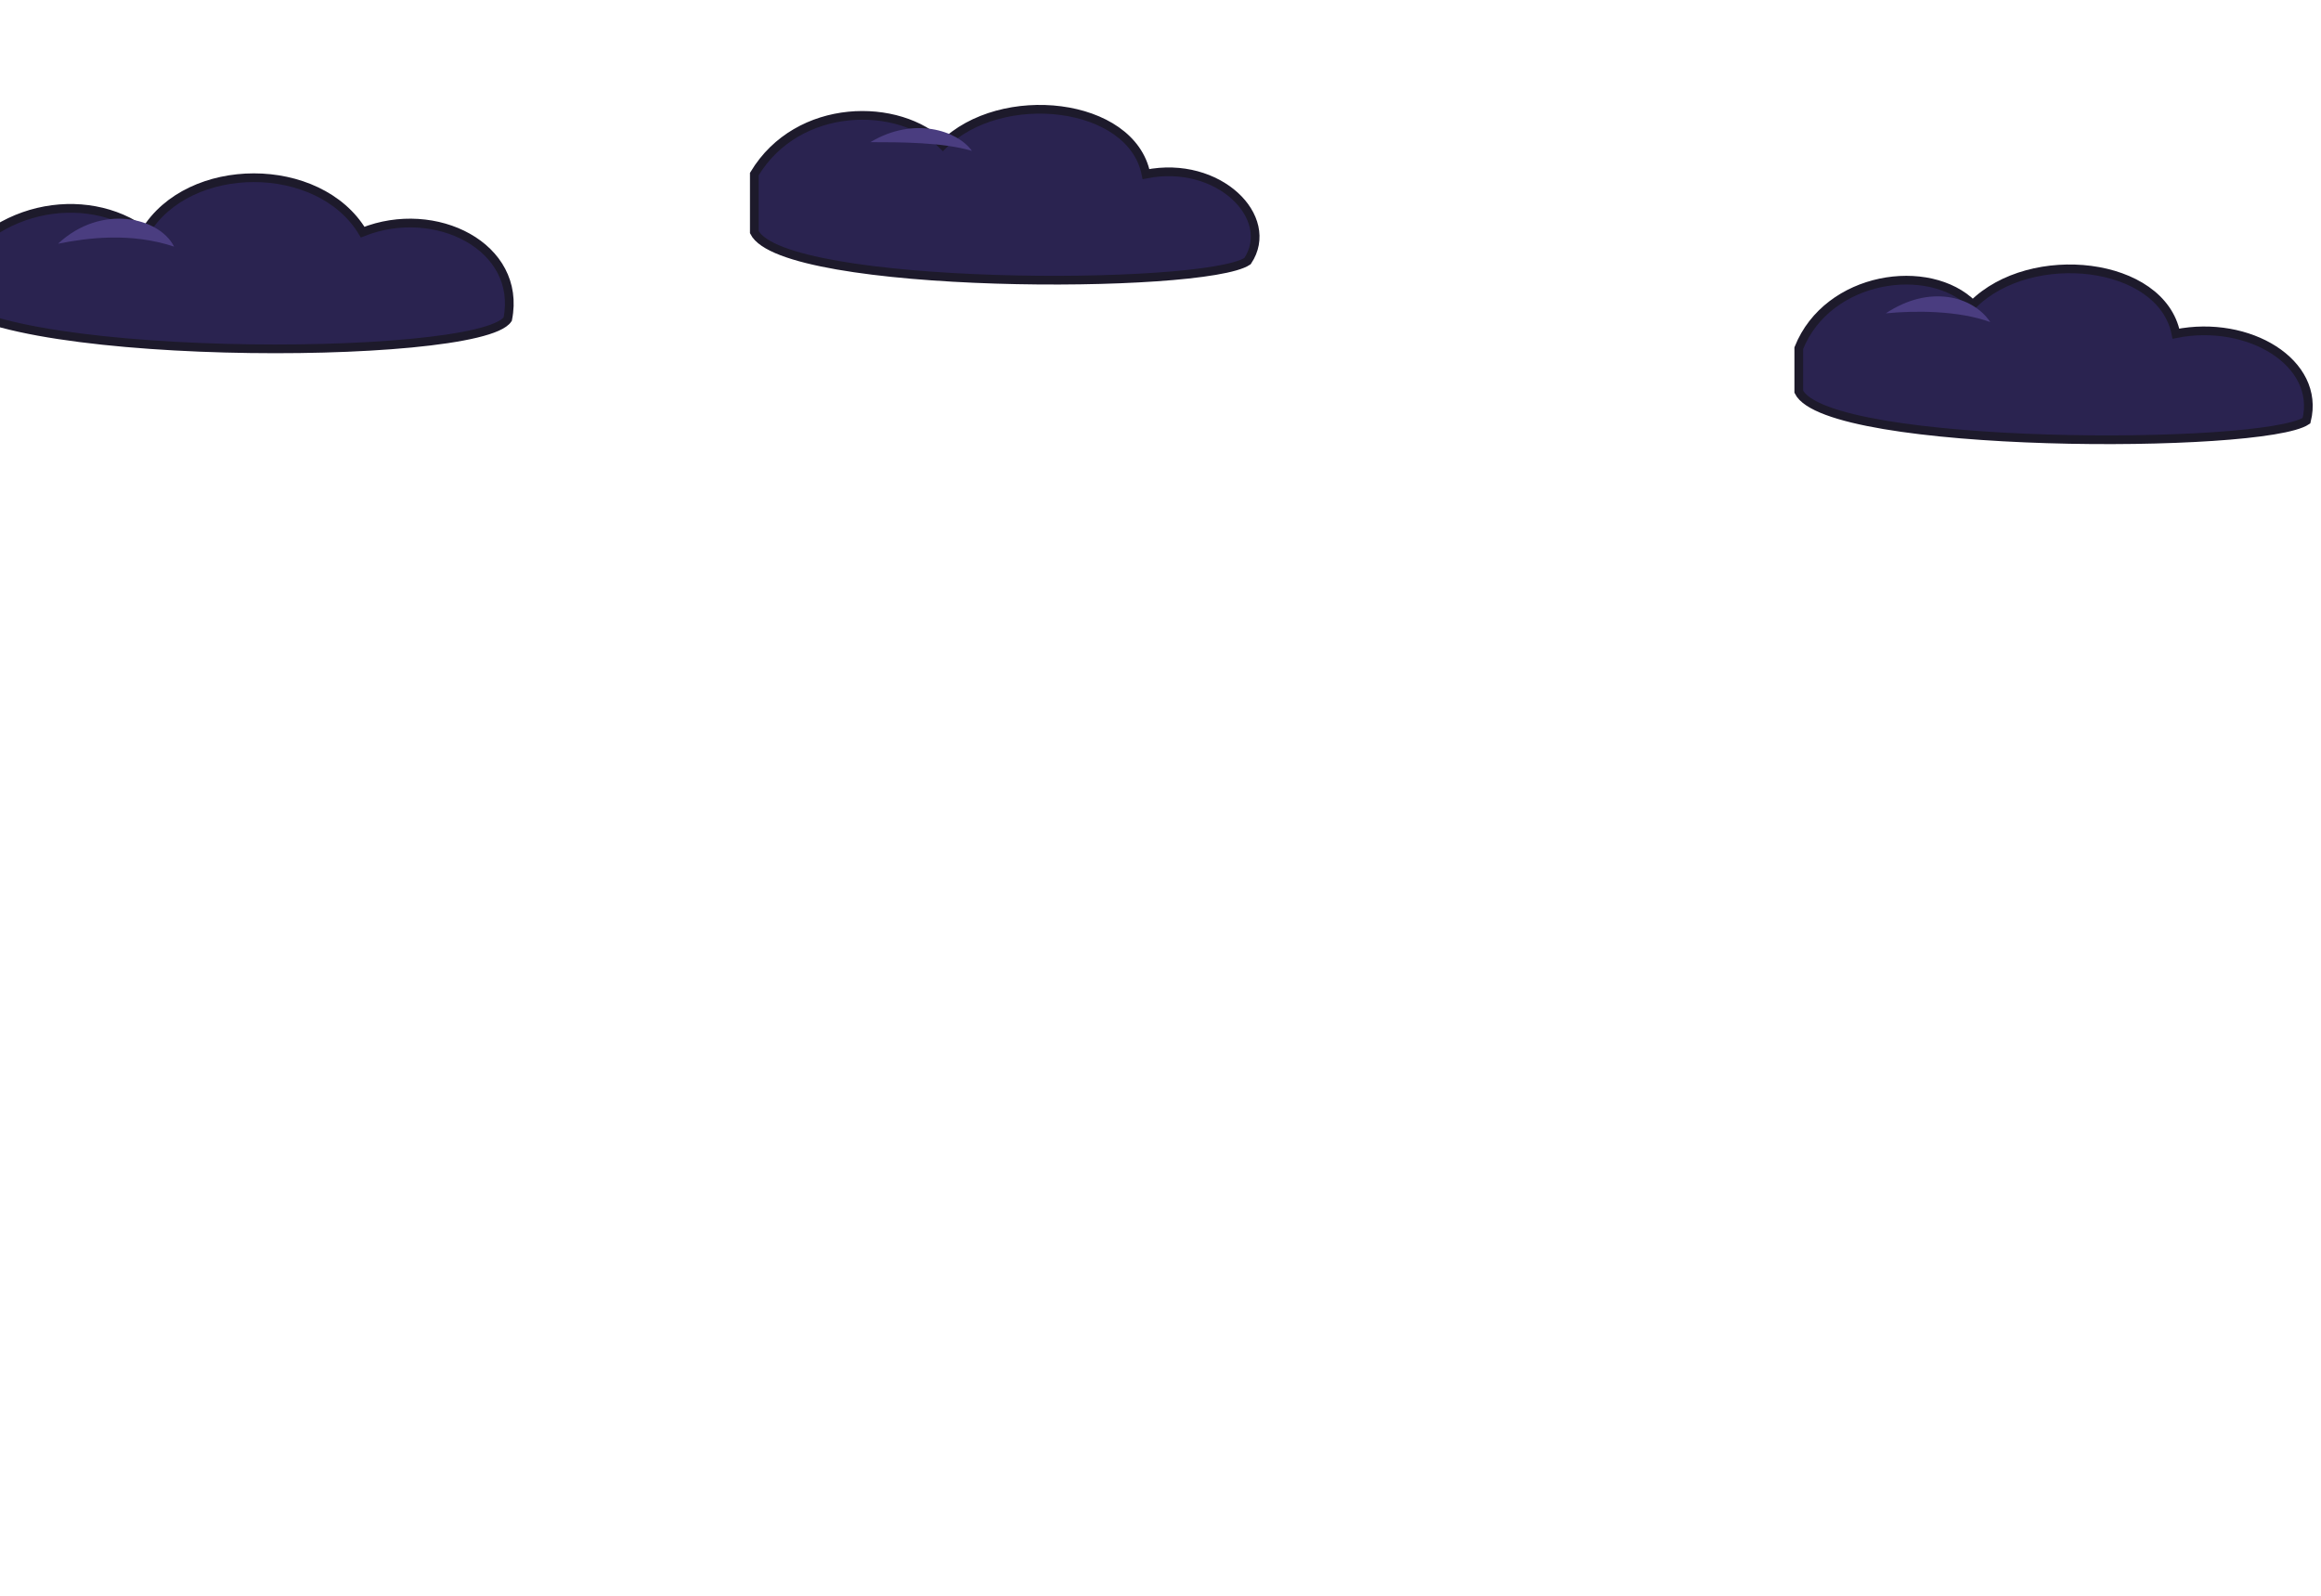
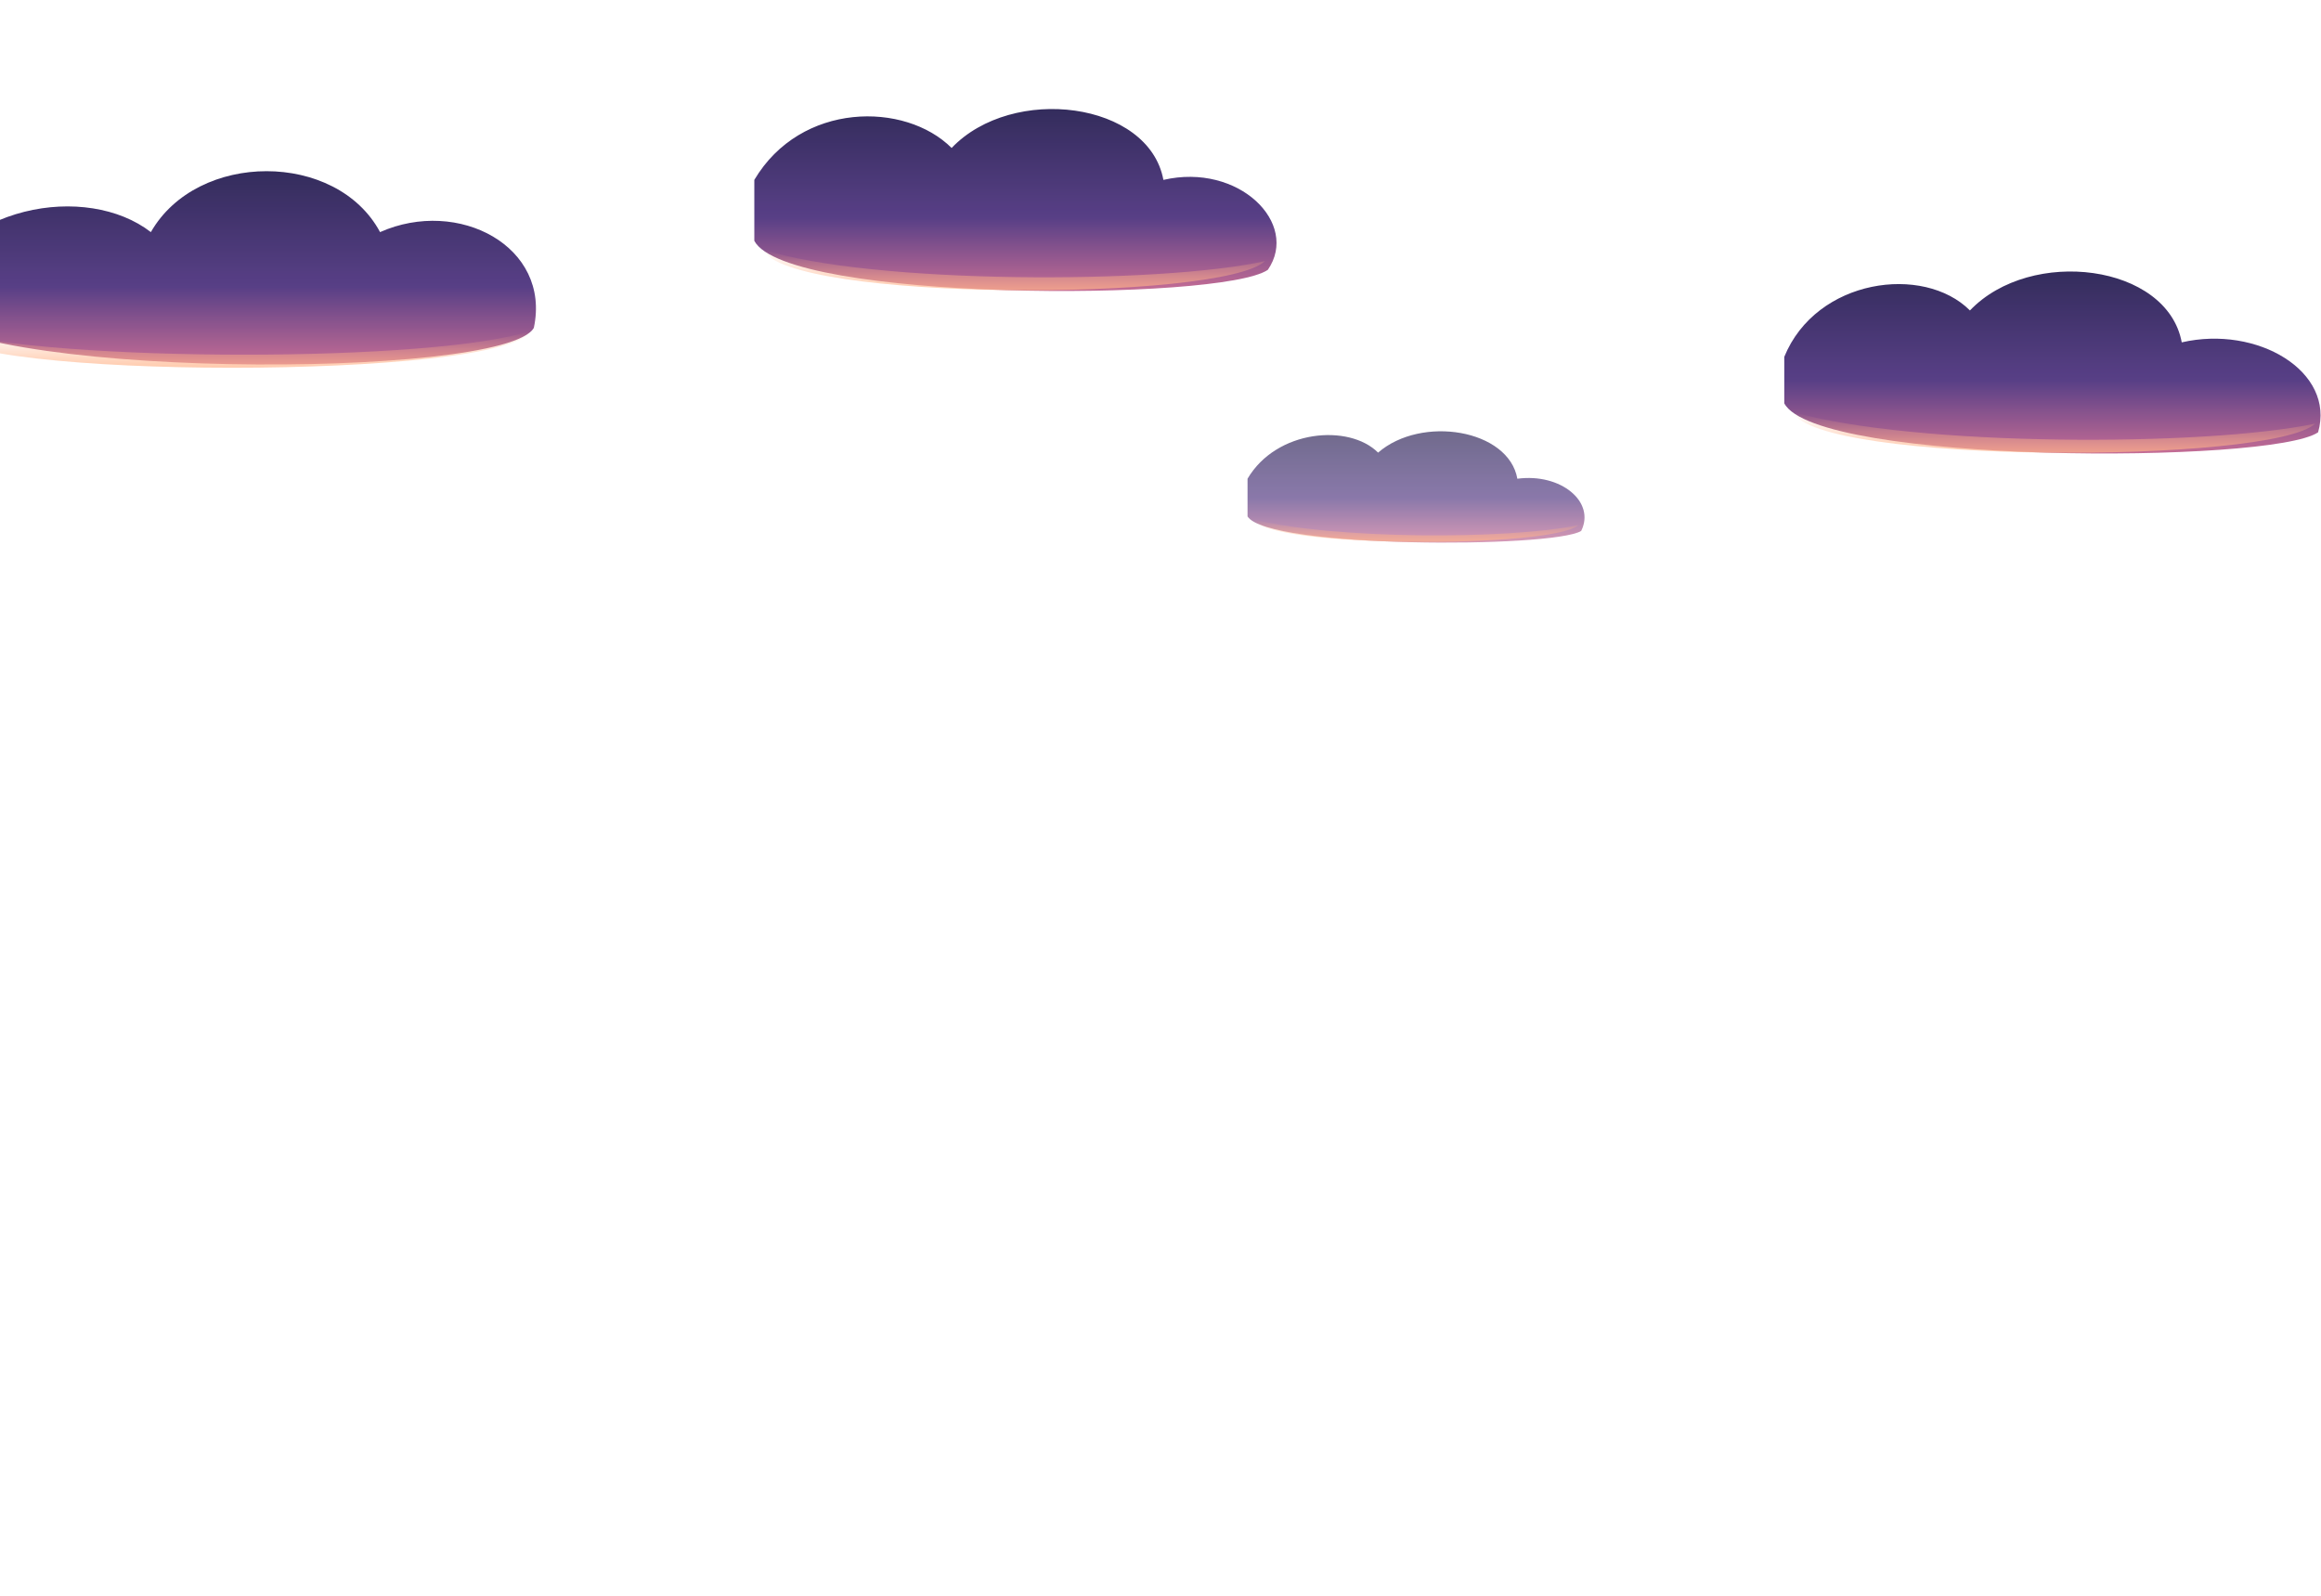
<svg xmlns="http://www.w3.org/2000/svg" viewBox="0 0 1600 1100" width="1600" height="1100">
-   <g fill="#2a2350" stroke="#1d1a2b" stroke-width="6">
-     <path d="M-40 200 C-10 140 60 130 100 160 C130 110 220 110 250 160 C300 140 360 170 350 220 C330 250 -20 250 -40 200 Z" />
-     <path d="M520 120 C550 70 620 70 650 100 C690 60 780 70 790 120 C840 110 880 150 860 180 C830 200 540 200 520 160 Z" />
-     <path d="M1240 240 C1260 190 1330 180 1360 210 C1400 170 1490 180 1500 230 C1550 220 1600 250 1590 290 C1560 310 1260 310 1240 270 Z" />
+   <defs>
+     <linearGradient id="c" x1="0" y1="0" x2="0" y2="1">
+       <stop offset="0" stop-color="#221a4e" />
+       <stop offset="0.6" stop-color="#4a2f7c" />
+       <stop offset="1" stop-color="#c0608c" />
+     </linearGradient>
+     <linearGradient id="u" x1="0" y1="0" x2="0" y2="1">
+       <stop offset="0" stop-color="#ffb48a" stop-opacity="0" />
+       <stop offset="1" stop-color="#ffb48a" stop-opacity="0.7" />
+     </linearGradient>
+   </defs>
+   <g fill="url(#c)" opacity="0.92">
+     <path d="M-60 210 C-30 140 60 126 104 160 C136 104 232 104 262 160 C316 136 380 170 368 226 C348 262 -30 262 -60 210 Z" />
+     <path d="M520 124 C552 70 624 70 656 102 C698 58 792 70 802 124 C854 112 896 154 874 186 C842 208 542 208 520 166 Z" />
+     <path d="M1230 246 C1252 192 1326 182 1358 214 C1400 170 1494 182 1504 236 C1556 224 1610 256 1598 298 C1566 320 1252 320 1230 278 Z" />
+     <path d="M860 330 C880 296 930 292 950 312 C980 286 1040 296 1046 330 C1076 326 1100 346 1090 366 C1070 378 874 378 860 356 Z" opacity="0.7" />
  </g>
-   <g fill="#4a3d80">
-     <path d="M40 168 C70 140 110 150 120 170 C90 160 60 164 40 168 Z" />
-     <path d="M600 98 C630 80 660 90 670 104 C650 98 620 98 600 98 Z" />
-     <path d="M1300 216 C1330 196 1360 204 1372 222 C1350 214 1320 214 1300 216 Z" />
+   <g fill="url(#u)">
+     <path d="M-40 228 C40 250 300 250 366 228 C348 262 -30 262 -40 228 Z" />
+     <path d="M526 172 C600 196 800 196 872 180 C842 208 542 208 526 172 Z" />
+     <path d="M1236 284 C1320 308 1520 308 1596 292 C1566 320 1252 320 1236 284 Z" />
+     <path d="M864 358 C920 372 1040 372 1088 362 C1070 378 874 378 864 358 Z" />
  </g>
</svg>
